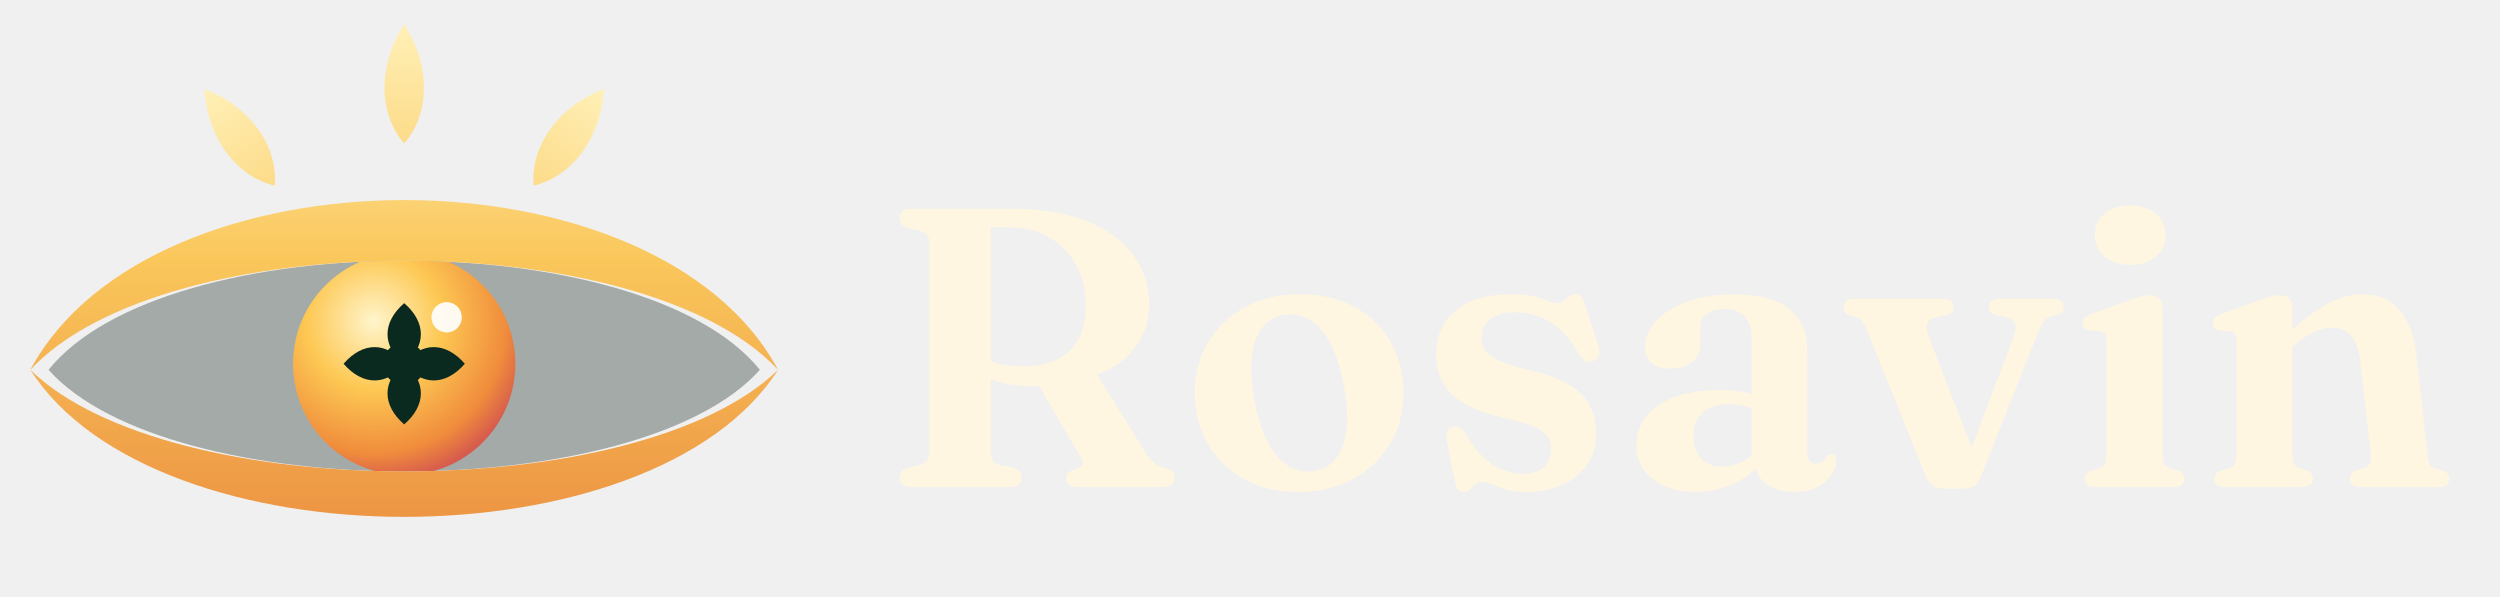
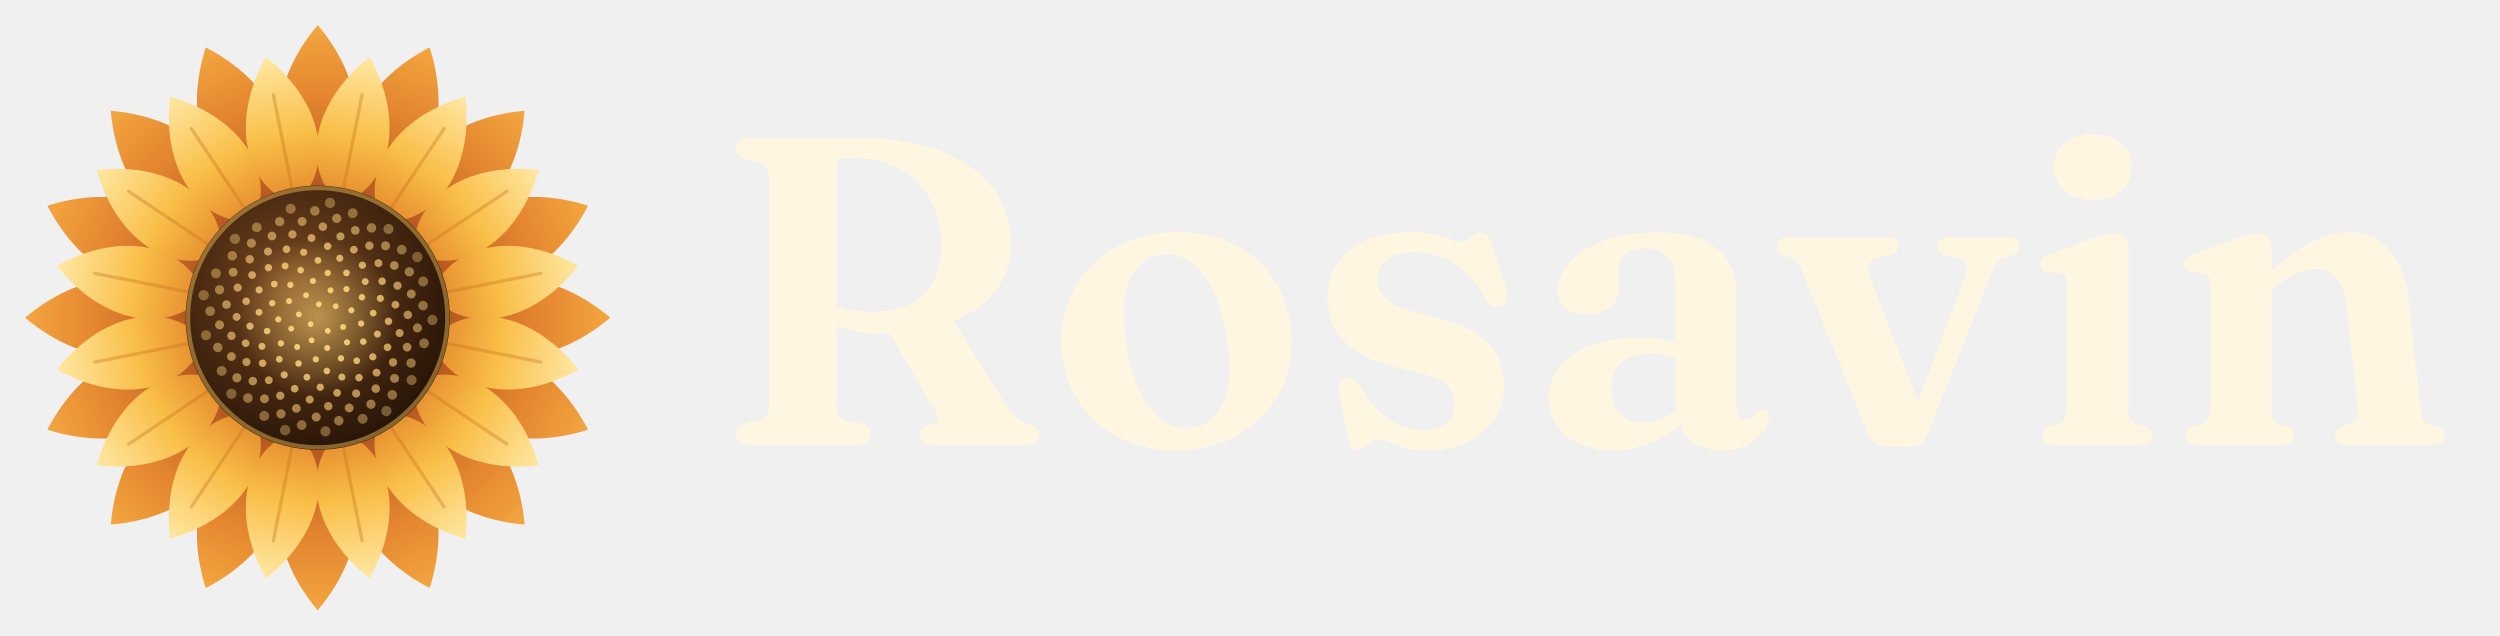
- <svg xmlns="http://www.w3.org/2000/svg" viewBox="0 0 1258 300" role="img" aria-label="Rosavin">
-   <g transform="translate(203.39 183.05) scale(0.50847)">
+ <svg xmlns="http://www.w3.org/2000/svg" viewBox="0 0 1141 290" role="img" aria-label="Rosavin">
+   <g transform="translate(145.00 145.00) scale(0.38158)">
    <defs>
-       <linearGradient id="rm-gold" x1="0" y1="-330" x2="0" y2="210" gradientUnits="userSpaceOnUse">
-         <stop offset="0" stop-color="#FFEFB5" />
-         <stop offset="0.42" stop-color="#FAC75B" />
-         <stop offset="1" stop-color="#EA8A3E" />
+       <linearGradient id="rm-back" x1="0" y1="-150" x2="0" y2="-350" gradientUnits="userSpaceOnUse">
+         <stop offset="0" stop-color="#B4561F" />
+         <stop offset="0.55" stop-color="#E3842F" />
+         <stop offset="1" stop-color="#F3A63F" />
      </linearGradient>
-       <radialGradient id="rm-iris" cx="-30" cy="-42" r="160" gradientUnits="userSpaceOnUse">
-         <stop offset="0" stop-color="#FFF5CC" />
-         <stop offset="0.42" stop-color="#FDC853" />
-         <stop offset="0.82" stop-color="#F08C3C" />
-         <stop offset="1" stop-color="#D65A4D" />
+       <linearGradient id="rm-front" x1="0" y1="-138" x2="0" y2="-318" gradientUnits="userSpaceOnUse">
+         <stop offset="0" stop-color="#E3872B" />
+         <stop offset="0.45" stop-color="#F9BE47" />
+         <stop offset="1" stop-color="#FFE8A3" />
+       </linearGradient>
+       <radialGradient id="rm-disc" cx="-30" cy="-40" r="198" gradientUnits="userSpaceOnUse">
+         <stop offset="0" stop-color="#7C4B22" />
+         <stop offset="0.55" stop-color="#4C2B12" />
+         <stop offset="1" stop-color="#2A1608" />
      </radialGradient>
-       <clipPath id="rm-opening">
-         <path d="M-352 6 C-236 -138 236 -138 352 6 C 232 140 -232 140 -352 6 Z" />
-       </clipPath>
+       <radialGradient id="rm-core" cx="0" cy="0" r="95" gradientUnits="userSpaceOnUse">
+         <stop offset="0" stop-color="#FFD978" stop-opacity="0.55" />
+         <stop offset="1" stop-color="#FFD978" stop-opacity="0" />
+       </radialGradient>
+       <path id="rm-pb" d="M0 -150 C60.8 -186 64 -274 0 -350 C-64 -274 -60.8 -186 0 -150Z" fill="url(#rm-back)" />
+       <g id="rm-pf">
+         <path d="M0 -138 C55.1 -170.4 58 -249.6 0 -318 C-58 -249.6 -55.1 -170.4 0 -138Z" fill="url(#rm-front)" />
+         <path d="M0 -156 L0 -272" stroke="#C66E1E" stroke-width="4" stroke-linecap="round" opacity="0.35" />
+       </g>
    </defs>
-     <path d="M-352 6 C-236 -138 236 -138 352 6 C 232 140 -232 140 -352 6 Z" fill="#03140D" fill-opacity="0.32" />
-     <g clip-path="url(#rm-opening)">
-       <circle r="110" fill="url(#rm-iris)" />
-       <g fill="#0A2A20">
-         <path id="rm-petal" d="M0 -60 C 22 -41 22 -17 0 0 C -22 -17 -22 -41 0 -60 Z" />
-         <use href="#rm-petal" transform="rotate(90)" />
-         <use href="#rm-petal" transform="rotate(180)" />
-         <use href="#rm-petal" transform="rotate(270)" />
-         <circle r="21" />
+     <g class="sf-back">
+       <use href="#rm-pb" transform="rotate(0)" />
+       <use href="#rm-pb" transform="rotate(22.5)" />
+       <use href="#rm-pb" transform="rotate(45)" />
+       <use href="#rm-pb" transform="rotate(67.5)" />
+       <use href="#rm-pb" transform="rotate(90)" />
+       <use href="#rm-pb" transform="rotate(112.5)" />
+       <use href="#rm-pb" transform="rotate(135)" />
+       <use href="#rm-pb" transform="rotate(157.5)" />
+       <use href="#rm-pb" transform="rotate(180)" />
+       <use href="#rm-pb" transform="rotate(202.5)" />
+       <use href="#rm-pb" transform="rotate(225)" />
+       <use href="#rm-pb" transform="rotate(247.5)" />
+       <use href="#rm-pb" transform="rotate(270)" />
+       <use href="#rm-pb" transform="rotate(292.5)" />
+       <use href="#rm-pb" transform="rotate(315)" />
+       <use href="#rm-pb" transform="rotate(337.5)" />
+     </g>
+     <g class="sf-front">
+       <use href="#rm-pf" transform="rotate(11.25)" />
+       <use href="#rm-pf" transform="rotate(33.75)" />
+       <use href="#rm-pf" transform="rotate(56.25)" />
+       <use href="#rm-pf" transform="rotate(78.75)" />
+       <use href="#rm-pf" transform="rotate(101.25)" />
+       <use href="#rm-pf" transform="rotate(123.75)" />
+       <use href="#rm-pf" transform="rotate(146.25)" />
+       <use href="#rm-pf" transform="rotate(168.75)" />
+       <use href="#rm-pf" transform="rotate(191.25)" />
+       <use href="#rm-pf" transform="rotate(213.75)" />
+       <use href="#rm-pf" transform="rotate(236.25)" />
+       <use href="#rm-pf" transform="rotate(258.75)" />
+       <use href="#rm-pf" transform="rotate(281.25)" />
+       <use href="#rm-pf" transform="rotate(303.75)" />
+       <use href="#rm-pf" transform="rotate(326.25)" />
+       <use href="#rm-pf" transform="rotate(348.75)" />
+     </g>
+     <g class="sf-disc">
+       <circle r="158" fill="url(#rm-disc)" />
+       <circle r="155" fill="none" stroke="#FAC75B" stroke-opacity="0.45" stroke-width="5" />
+       <g fill="#FFD27A">
+         <circle cx="-8.43" cy="7.72" r="3.42" opacity="0.95" />
+         <circle cx="1.41" cy="-16.1" r="3.44" opacity="0.94" />
+         <circle cx="12.05" cy="15.71" r="3.46" opacity="0.94" />
+         <circle cx="-22.51" cy="-3.98" r="3.47" opacity="0.93" />
+         <circle cx="21.57" cy="-13.72" r="3.49" opacity="0.93" />
+         <circle cx="-7.27" cy="27.04" r="3.51" opacity="0.93" />
+         <circle cx="-13.94" cy="-26.84" r="3.53" opacity="0.92" />
+         <circle cx="30.37" cy="11.09" r="3.55" opacity="0.92" />
+         <circle cx="-31.7" cy="13.08" r="3.57" opacity="0.91" />
+         <circle cx="15.32" cy="-32.74" r="3.59" opacity="0.91" />
+         <circle cx="11.35" cy="36.17" r="3.61" opacity="0.91" />
+         <circle cx="-34.26" cy="-19.85" r="3.62" opacity="0.9" />
+         <circle cx="40.25" cy="-8.85" r="3.64" opacity="0.9" />
+         <circle cx="-24.6" cy="34.99" r="3.66" opacity="0.89" />
+         <circle cx="-5.69" cy="-43.9" r="3.68" opacity="0.89" />
+         <circle cx="34.96" cy="29.47" r="3.7" opacity="0.89" />
+         <circle cx="-47.09" cy="1.95" r="3.72" opacity="0.88" />
+         <circle cx="34.38" cy="-34.21" r="3.74" opacity="0.88" />
+         <circle cx="-2.3" cy="49.77" r="3.75" opacity="0.87" />
+         <circle cx="-32.75" cy="-39.25" r="3.77" opacity="0.87" />
+         <circle cx="51.92" cy="6.99" r="3.79" opacity="0.87" />
+         <circle cx="-44.01" cy="30.62" r="3.81" opacity="0.86" />
+         <circle cx="12.03" cy="-53.48" r="3.83" opacity="0.86" />
+         <circle cx="27.84" cy="48.59" r="3.85" opacity="0.85" />
+         <circle cx="-54.45" cy="-17.37" r="3.87" opacity="0.85" />
+         <circle cx="52.91" cy="-24.45" r="3.89" opacity="0.85" />
+         <circle cx="-22.93" cy="54.79" r="3.9" opacity="0.84" />
+         <circle cx="-20.47" cy="-56.92" r="3.92" opacity="0.84" />
+         <circle cx="54.49" cy="28.64" r="3.94" opacity="0.83" />
+         <circle cx="-60.54" cy="15.96" r="3.96" opacity="0.83" />
+         <circle cx="34.42" cy="-53.53" r="3.98" opacity="0.83" />
+         <circle cx="10.95" cy="63.73" r="4" opacity="0.82" />
+         <circle cx="-51.92" cy="-40.21" r="4.02" opacity="0.82" />
+         <circle cx="66.43" cy="-5.5" r="4.03" opacity="0.81" />
+         <circle cx="-45.92" cy="49.64" r="4.05" opacity="0.81" />
+         <circle cx="0.33" cy="-68.58" r="4.07" opacity="0.81" />
+         <circle cx="46.72" cy="51.5" r="4.09" opacity="0.8" />
+         <circle cx="-70.16" cy="-6.5" r="4.11" opacity="0.8" />
+         <circle cx="56.86" cy="-43.16" r="4.13" opacity="0.79" />
+         <circle cx="-12.94" cy="71.13" r="4.15" opacity="0.79" />
+         <circle cx="-38.98" cy="-61.95" r="4.17" opacity="0.79" />
+         <circle cx="71.45" cy="19.58" r="4.18" opacity="0.78" />
+         <circle cx="-66.69" cy="34.22" r="4.2" opacity="0.78" />
+         <circle cx="26.36" cy="-71.1" r="4.22" opacity="0.77" />
+         <circle cx="28.91" cy="71.02" r="4.24" opacity="0.77" />
+         <circle cx="-70.06" cy="-33.2" r="4.26" opacity="0.77" />
+         <circle cx="74.89" cy="-23.09" r="4.28" opacity="0.76" />
+         <circle cx="-40.04" cy="68.33" r="4.3" opacity="0.76" />
+         <circle cx="-16.8" cy="-78.23" r="4.31" opacity="0.75" />
+         <circle cx="65.9" cy="46.81" r="4.33" opacity="0.75" />
+         <circle cx="-81.01" cy="10.1" r="4.35" opacity="0.75" />
+         <circle cx="53.43" cy="-62.77" r="4.37" opacity="0.74" />
+         <circle cx="3.03" cy="83.16" r="4.39" opacity="0.74" />
+         <circle cx="-58.96" cy="-59.83" r="4.41" opacity="0.73" />
+         <circle cx="84.66" cy="4.33" r="4.43" opacity="0.73" />
+         <circle cx="-65.94" cy="54.49" r="4.45" opacity="0.73" />
+         <circle cx="11.92" cy="-85.47" r="4.46" opacity="0.72" />
+         <circle cx="49.37" cy="71.7" r="4.48" opacity="0.72" />
+         <circle cx="-85.57" cy="-19.69" r="4.5" opacity="0.71" />
+         <circle cx="77.04" cy="-43.65" r="4.52" opacity="0.71" />
+         <circle cx="-27.55" cy="84.92" r="4.54" opacity="0.71" />
+         <circle cx="-37.35" cy="-81.89" r="4.56" opacity="0.7" />
+         <circle cx="83.52" cy="35.43" r="4.58" opacity="0.7" />
+         <circle cx="-86.2" cy="30.53" r="4.59" opacity="0.69" />
+         <circle cx="43.27" cy="-81.37" r="4.61" opacity="0.69" />
+         <circle cx="23.23" cy="89.91" r="4.63" opacity="0.69" />
+         <circle cx="-78.45" cy="-50.99" r="4.65" opacity="0.68" />
+         <circle cx="92.98" cy="-15.51" r="4.67" opacity="0.68" />
+         <circle cx="-58.5" cy="74.79" r="4.69" opacity="0.67" />
+         <circle cx="-7.43" cy="-95.35" r="4.71" opacity="0.67" />
+         <circle cx="70.38" cy="65.75" r="4.73" opacity="0.67" />
+         <circle cx="-96.99" cy="-0.95" r="4.74" opacity="0.66" />
+         <circle cx="72.66" cy="-65.27" r="4.76" opacity="0.66" />
+         <circle cx="-9.55" cy="97.87" r="4.78" opacity="0.65" />
+         <circle cx="-59.46" cy="-79.15" r="4.8" opacity="0.65" />
+         <circle cx="97.96" cy="18.31" r="4.82" opacity="0.65" />
+         <circle cx="-85.15" cy="53.01" r="4.84" opacity="0.64" />
+         <circle cx="27.16" cy="-97.23" r="4.86" opacity="0.64" />
+         <circle cx="45.95" cy="90.62" r="4.87" opacity="0.63" />
+         <circle cx="-95.69" cy="-36.01" r="4.89" opacity="0.63" />
+         <circle cx="95.47" cy="-38.32" r="4.91" opacity="0.63" />
+         <circle cx="-44.79" cy="93.32" r="4.93" opacity="0.62" />
+         <circle cx="-30.2" cy="-99.67" r="4.95" opacity="0.62" />
+         <circle cx="90.13" cy="53.41" r="4.97" opacity="0.61" />
+         <circle cx="-103.15" cy="21.62" r="4.99" opacity="0.61" />
+         <circle cx="61.81" cy="-86.12" r="5.01" opacity="0.61" />
+         <circle cx="12.67" cy="105.87" r="5.02" opacity="0.6" />
+         <circle cx="-81.32" cy="-69.9" r="5.04" opacity="0.6" />
+         <circle cx="107.79" cy="-3.4" r="5.06" opacity="0.59" />
+         <circle cx="-77.61" cy="75.74" r="5.08" opacity="0.59" />
+         <circle cx="6.1" cy="-108.87" r="5.1" opacity="0.59" />
+         <circle cx="69.42" cy="84.86" r="5.12" opacity="0.58" />
+         <circle cx="-109.1" cy="-15.76" r="5.14" opacity="0.58" />
+         <circle cx="91.59" cy="-62.41" r="5.15" opacity="0.57" />
+         <circle cx="-25.51" cy="108.45" r="5.17" opacity="0.57" />
+         <circle cx="-54.73" cy="-97.71" r="5.19" opacity="0.57" />
+         <circle cx="106.92" cy="35.26" r="5.21" opacity="0.56" />
+         <circle cx="-103.18" cy="46.46" r="5.23" opacity="0.56" />
+         <circle cx="44.93" cy="-104.49" r="5.25" opacity="0.55" />
+         <circle cx="37.64" cy="107.94" r="5.27" opacity="0.55" />
+         <circle cx="-101.16" cy="-54.43" r="5.29" opacity="0.55" />
+         <circle cx="111.92" cy="-28.34" r="5.3" opacity="0.54" />
+         <circle cx="-63.69" cy="96.96" r="5.32" opacity="0.54" />
+         <circle cx="-18.62" cy="-115.08" r="5.34" opacity="0.53" />
+         <circle cx="91.9" cy="72.62" r="5.36" opacity="0.53" />
+         <circle cx="-117.38" cy="8.57" r="5.38" opacity="0.53" />
+         <circle cx="81.14" cy="-86.01" r="5.4" opacity="0.52" />
+         <circle cx="-1.74" cy="118.78" r="5.42" opacity="0.52" />
+         <circle cx="-79.32" cy="-89.17" r="5.43" opacity="0.51" />
+         <circle cx="119.26" cy="12.23" r="5.45" opacity="0.51" />
+         <circle cx="-96.64" cy="71.87" r="5.47" opacity="0.51" />
+         <circle cx="22.81" cy="-118.8" r="5.49" opacity="0.5" />
+         <circle cx="63.71" cy="103.47" r="5.51" opacity="0.5" />
+         <circle cx="-117.39" cy="-33.41" r="5.53" opacity="0.49" />
+         <circle cx="109.6" cy="-54.9" r="5.55" opacity="0.49" />
+         <circle cx="-43.92" cy="115.01" r="5.57" opacity="0.49" />
+         <circle cx="-45.5" cy="-114.97" r="5.58" opacity="0.48" />
+         <circle cx="111.68" cy="54.27" r="5.6" opacity="0.48" />
+         <circle cx="-119.51" cy="35.58" r="5.62" opacity="0.47" />
+         <circle cx="64.36" cy="-107.41" r="5.64" opacity="0.47" />
+         <circle cx="25.2" cy="123.19" r="5.66" opacity="0.47" />
+         <circle cx="-102.21" cy="-74.12" r="5.68" opacity="0.46" />
+         <circle cx="125.95" cy="-14.45" r="5.7" opacity="0.46" />
+         <circle cx="-83.45" cy="96.12" r="5.71" opacity="0.45" />
+         <circle cx="-3.41" cy="-127.76" r="5.73" opacity="0.45" />
+         <circle cx="89.17" cy="92.27" r="5.75" opacity="0.45" />
+         <circle cx="-128.58" cy="-7.83" r="5.77" opacity="0.44" />
+         <circle cx="100.5" cy="-81.4" r="5.79" opacity="0.44" />
+         <circle cx="-19.19" cy="128.4" r="5.81" opacity="0.43" />
+         <circle cx="-72.86" cy="-108.06" r="5.83" opacity="0.43" />
+         <circle cx="127.21" cy="30.58" r="5.85" opacity="0.43" />
+         <circle cx="-114.89" cy="63.62" r="5.86" opacity="0.42" />
+         <circle cx="41.9" cy="-124.99" r="5.88" opacity="0.42" />
+         <circle cx="53.74" cy="120.92" r="5.9" opacity="0.41" />
+         <circle cx="-121.76" cy="-53.06" r="5.92" opacity="0.41" />
+         <circle cx="126.09" cy="-43.28" r="5.94" opacity="0.41" />
+         <circle cx="-63.97" cy="117.51" r="5.96" opacity="0.4" />
+         <circle cx="-32.32" cy="-130.33" r="5.98" opacity="0.4" />
+         <circle cx="112.28" cy="74.54" r="5.99" opacity="0.39" />
+         <circle cx="-133.62" cy="20.96" r="6.01" opacity="0.39" />
+         <circle cx="84.67" cy="-106.09" r="6.03" opacity="0.39" />
+         <circle cx="9.26" cy="135.9" r="6.05" opacity="0.38" />
+         <circle cx="-98.97" cy="-94.28" r="6.07" opacity="0.38" />
+         <circle cx="137.15" cy="2.68" r="6.09" opacity="0.37" />
+         <circle cx="-103.29" cy="90.98" r="6.11" opacity="0.37" />
+         <circle cx="14.76" cy="-137.33" r="6.13" opacity="0.37" />
+         <circle cx="82.16" cy="111.61" r="6.14" opacity="0.36" />
+         <circle cx="-136.44" cy="-26.89" r="6.16" opacity="0.36" />
+         <circle cx="119.17" cy="-72.58" r="6.18" opacity="0.35" />
+         <circle cx="-38.97" cy="134.47" r="6.2" opacity="0.35" />
      </g>
-       <circle cx="42" cy="-46" r="15" fill="#FFFFFF" opacity="0.92" />
-     </g>
-     <g fill="url(#rm-gold)">
-       <path id="rm-ray" d="M0 -218 C 26 -248 26 -296 0 -336 C -26 -296 -26 -248 0 -218 Z" />
-       <use href="#rm-ray" transform="rotate(-36)" />
-       <use href="#rm-ray" transform="rotate(36)" />
-       <path d="M-370 6 C-250 -218 250 -218 370 6 C 236 -138 -236 -138 -370 6 Z" />
-       <path d="M-370 6 C-246 200 246 200 370 6 C 232 140 -232 140 -370 6 Z" />
+       <circle r="95" fill="url(#rm-core)" />
    </g>
  </g>
-   <path transform="translate(442.38 245.05)" fill="#FFF6E2" d="M135.9 -91.9L135.9 -91.9Q135.9 -82.3 131.6 -74.5Q127.3 -66.7 119.4 -61.45Q111.5 -56.2 100.6 -54.2L100.6 -54.2Q96.6 -53.5 93.15 -52.7Q89.7 -51.9 86.2 -51.3Q82.7 -50.7 78.4 -50.7L78.4 -50.7Q72.2 -50.7 66.55 -51.55Q60.9 -52.4 56.2 -54.05Q51.5 -55.7 48 -58L48 -58L48.6 -67Q51.4 -65 55.25 -63.55Q59.1 -62.1 63.65 -61.4Q68.2 -60.7 73.2 -60.7L73.2 -60.7Q87.7 -60.7 95.85 -68.5Q104 -76.3 104 -91.5L104 -91.5Q104 -102.9 99.15 -111.75Q94.3 -120.6 85.55 -125.65Q76.8 -130.7 65 -130.7L65 -130.7L56.2 -130.7L56.2 -16.7Q56.2 -14.5 57.3 -13.1Q58.4 -11.7 60.6 -11L60.6 -11L67.5 -9.7Q69.9 -8.8 70.8 -7.65Q71.7 -6.5 71.7 -4.6L71.7 -4.6Q71.7 0 65.7 0L65.7 0L16.4 0Q13.3 0 11.85 -1.25Q10.4 -2.5 10.4 -4.6L10.4 -4.6Q10.4 -8.4 14.6 -9.7L14.6 -9.7L20.3 -11Q22.7 -11.7 24 -13.1Q25.3 -14.5 25.3 -16.7L25.3 -16.7L25.3 -123.3Q25.3 -125.5 24 -126.9Q22.7 -128.3 20.3 -129L20.3 -129L14.6 -130.3Q10.4 -131.6 10.4 -135.4L10.4 -135.4Q10.4 -137.6 11.85 -138.8Q13.3 -140 16.4 -140L16.4 -140L66.1 -140Q88.6 -140 104.15 -133.85Q119.7 -127.7 127.8 -116.85Q135.9 -106 135.9 -91.9M101.2 -15.4L78.2 -54.8L108.5 -58.3L134.4 -16.8Q136.3 -13.9 138.25 -12.3Q140.2 -10.7 143.5 -9.7L143.5 -9.7Q146.6 -8.8 147.7 -7.65Q148.8 -6.5 148.8 -4.6L148.8 -4.6Q148.8 -2.5 147.25 -1.25Q145.7 0 142.6 0L142.6 0L100 0Q94.1 0 94.1 -4.6L94.1 -4.6Q94.1 -5.9 94.8 -6.8Q95.5 -7.7 97 -8.4L97 -8.4L99.9 -9.2Q102.1 -10.1 102.4 -11.5Q102.7 -12.9 101.2 -15.4L101.2 -15.4 M211.8 -97L211.8 -97Q227.3 -97 239 -90.7Q250.7 -84.4 257.25 -73.15Q263.8 -61.9 263.8 -47L263.8 -47Q263.8 -32.9 257.05 -21.7Q250.3 -10.5 238.4 -4Q226.5 2.5 210.8 2.5L210.8 2.5Q195.4 2.5 183.75 -3.9Q172.1 -10.3 165.5 -21.55Q158.9 -32.8 158.9 -47.5L158.9 -47.5Q158.9 -61.8 165.65 -72.95Q172.4 -84.1 184.3 -90.55Q196.2 -97 211.8 -97M218.9 -8L218.9 -8Q225.7 -9 229.85 -14.25Q234 -19.5 235.15 -28.7Q236.3 -37.9 233.9 -50.8L233.9 -50.8Q231.6 -63.7 227.2 -72.05Q222.8 -80.4 216.8 -84.1Q210.8 -87.8 203.8 -86.6L203.8 -86.6Q196.9 -85.5 192.75 -80.25Q188.6 -75 187.55 -65.85Q186.5 -56.7 188.8 -43.7L188.8 -43.7Q191.1 -30.9 195.5 -22.55Q199.9 -14.2 205.9 -10.5Q211.9 -6.8 218.9 -8 M323.8 -6.6L323.8 -6.6Q330.7 -6.6 334.45 -10.05Q338.2 -13.5 338.2 -18.7L338.2 -18.7Q338.2 -22 336.75 -24.7Q335.3 -27.4 331.15 -29.6Q327 -31.8 319.1 -33.7L319.1 -33.7Q303.7 -36.8 295.25 -41.6Q286.8 -46.4 283.55 -52.75Q280.3 -59.1 280.3 -66.7L280.3 -66.7Q280.3 -80.6 290.15 -88.8Q300 -97 318.6 -97L318.6 -97Q325.3 -97 329.55 -95.9Q333.8 -94.8 336.5 -93.65Q339.2 -92.5 341.3 -92.5L341.3 -92.5Q343.5 -92.5 344.65 -93.65Q345.8 -94.8 346.95 -95.9Q348.1 -97 350.2 -97L350.2 -97Q351.7 -97 352.9 -96.05Q354.1 -95.1 354.9 -92.4L354.9 -92.4L361.5 -72.3Q362.7 -68.8 362.25 -66.6Q361.8 -64.4 359.5 -63.5L359.5 -63.5Q357.2 -62.6 355.55 -63.45Q353.9 -64.3 352.3 -66.6L352.3 -66.6Q347.9 -74.5 342.75 -79.15Q337.6 -83.8 331.95 -85.85Q326.3 -87.9 320.2 -87.9L320.2 -87.9Q311.7 -87.9 307.4 -84.45Q303.1 -81 303.1 -75.1L303.1 -75.1Q303.1 -71.6 304.9 -68.8Q306.7 -66 311.65 -63.65Q316.6 -61.3 325.8 -59.1L325.8 -59.1Q338.9 -56.3 346.5 -51.85Q354.1 -47.4 357.45 -41.15Q360.8 -34.9 360.8 -26.5L360.8 -26.5Q360.8 -17.9 356.35 -11.35Q351.9 -4.8 343.95 -1.15Q336 2.5 325.6 2.5L325.6 2.5Q319 2.5 315.05 1.2Q311.1 -0.1 308.55 -1.35Q306 -2.6 303.6 -2.6L303.6 -2.6Q301.4 -2.6 299.95 -1.35Q298.5 -0.1 297.2 1.2Q295.9 2.5 294 2.5L294 2.5Q292.5 2.5 291.45 1.4Q290.4 0.3 289.9 -2.3L289.9 -2.3L286 -21.4Q285.3 -25.4 285.75 -27.35Q286.2 -29.3 288.3 -30.1L288.3 -30.1Q290.5 -31 292.2 -29.95Q293.9 -28.9 295.6 -26.1L295.6 -26.1Q301.8 -15.6 309.05 -11.1Q316.3 -6.6 323.8 -6.6 M441 -12.7L441 -12.7L441 -14.8L439.1 -15.2L439.1 -74.9Q439.1 -81.9 435.55 -85.75Q432 -89.6 425.5 -89.6L425.5 -89.6Q419.6 -89.6 416.4 -87.1Q413.2 -84.6 413.2 -80.9L413.2 -80.9L413.2 -72.1Q413.2 -66.1 409.2 -62.85Q405.2 -59.6 397.9 -59.6L397.9 -59.6Q391.7 -59.6 388.5 -62.55Q385.3 -65.5 385.3 -70.6L385.3 -70.6Q385.3 -76.9 390.5 -82.95Q395.7 -89 405.8 -92.95Q415.9 -96.9 430.7 -96.9L430.7 -96.9Q449.1 -96.9 458.05 -89.45Q467 -82 467 -69.3L467 -69.3L467 -17.3Q467 -14.5 468.15 -13.1Q469.3 -11.7 471.4 -11.7L471.4 -11.7Q473.6 -11.7 474.7 -12.75Q475.8 -13.8 476.6 -14.9L476.6 -14.9Q477.1 -15.6 477.7 -16.05Q478.3 -16.5 479.2 -16.5L479.2 -16.5Q480.4 -16.5 481 -15.6Q481.6 -14.7 481.6 -13.2L481.6 -13.2Q481.6 -9.8 479.25 -6.2Q476.9 -2.6 472.25 -0.05Q467.6 2.5 460.6 2.5L460.6 2.5Q451.7 2.5 446.35 -1.55Q441 -5.6 441 -12.7M381.1 -20.9L381.1 -20.9Q381.1 -33.4 392.25 -41.1Q403.4 -48.8 423.4 -48.8L423.4 -48.8Q429.9 -48.8 435.15 -47.7Q440.4 -46.6 444.2 -44.7L444.2 -44.7L442 -38.3Q438.6 -39.9 435.05 -40.8Q431.5 -41.7 427.4 -41.7L427.4 -41.7Q419.1 -41.7 414.45 -37.45Q409.8 -33.2 409.8 -25.7L409.8 -25.7Q409.8 -18.2 413.75 -14.2Q417.7 -10.2 424 -10.2L424 -10.2Q429.4 -10.2 434.35 -12.65Q439.3 -15.1 442.7 -19.5L442.7 -19.5L444.9 -13.8Q439.4 -6 430.15 -1.75Q420.9 2.5 410.5 2.5L410.5 2.5Q397.4 2.5 389.25 -4Q381.1 -10.5 381.1 -20.9 M545.6 0.8L545.6 0.8L535.4 0.8Q532.3 0.8 530.15 -0.8Q528 -2.4 526.6 -5.7L526.6 -5.7L497.2 -78.6Q495.6 -82.4 494.55 -83.7Q493.5 -85 492 -85.4L492 -85.4L488.8 -86.3Q486.9 -86.9 486.1 -87.9Q485.3 -88.9 485.3 -90.5L485.3 -90.5Q485.3 -92.5 486.75 -93.6Q488.2 -94.7 490.6 -94.7L490.6 -94.7L535.4 -94.7Q540.7 -94.7 540.7 -90.5L540.7 -90.5Q540.7 -88.9 539.8 -87.9Q538.9 -86.9 536.6 -86.4L536.6 -86.4L532.9 -85.7Q528.3 -84.7 527.4 -82.3Q526.5 -79.9 528.8 -73.9L528.8 -73.9L552.3 -13.3L546 -9.8L570.3 -73.9Q572.6 -79.9 571.65 -82.3Q570.7 -84.7 566.2 -85.7L566.2 -85.7L562.4 -86.4Q560.3 -86.9 559.35 -87.9Q558.4 -88.9 558.4 -90.5L558.4 -90.5Q558.4 -92.5 559.8 -93.6Q561.2 -94.7 563.6 -94.7L563.6 -94.7L590.8 -94.7Q593.3 -94.7 594.7 -93.6Q596.1 -92.5 596.1 -90.5L596.1 -90.5Q596.1 -89.1 595.3 -88.05Q594.5 -87 592.3 -86.4L592.3 -86.4L589.2 -85.7Q587.3 -85.2 585.75 -82.8Q584.2 -80.4 581.9 -74.6L581.9 -74.6L554.3 -5.1Q553 -1.6 550.7 -0.4Q548.4 0.8 545.6 0.8 M645.8 -90.2L645.8 -90.2L645.8 -16Q645.8 -12.9 646.65 -11.45Q647.5 -10 649.3 -9.4L649.3 -9.4L653.1 -8.4Q655 -7.8 655.9 -6.75Q656.8 -5.7 656.8 -4.1L656.8 -4.1Q656.8 -2.2 655.5 -1.1Q654.2 0 651.3 0L651.3 0L611.9 0Q609.1 0 607.8 -1.1Q606.5 -2.2 606.5 -4.1L606.5 -4.1Q606.5 -5.6 607.4 -6.65Q608.3 -7.7 610.2 -8.4L610.2 -8.4L614.1 -9.4Q615.9 -10.1 616.75 -11.5Q617.6 -12.9 617.6 -16L617.6 -16L617.6 -73.3Q617.6 -75.9 616.85 -77Q616.1 -78.1 614.4 -78.4L614.4 -78.4L609.1 -78.8Q607.3 -79.2 606.5 -80.1Q605.7 -81 605.7 -82.4L605.7 -82.4Q605.7 -84.1 606.65 -85.1Q607.6 -86.1 610.3 -87.1L610.3 -87.1L628.9 -93.9Q632.8 -95.3 635.15 -95.9Q637.5 -96.5 639.1 -96.5L639.1 -96.5Q642.5 -96.5 644.15 -94.75Q645.8 -93 645.8 -90.2M629.5 -111.8L629.5 -111.8Q621.5 -111.8 616.65 -115.95Q611.8 -120.1 611.8 -126.8L611.8 -126.8Q611.8 -133.5 616.65 -137.55Q621.5 -141.6 629.5 -141.6L629.5 -141.6Q637.6 -141.6 642.45 -137.55Q647.3 -133.5 647.3 -126.8L647.3 -126.8Q647.3 -120.1 642.45 -115.95Q637.6 -111.8 629.5 -111.8 M711.1 -90.2L711.1 -90.2L711.1 -16Q711.1 -12.9 712 -11.5Q712.9 -10.1 714.7 -9.4L714.7 -9.4L718.3 -8.4Q721.5 -7.1 721.5 -4.4L721.5 -4.4Q721.5 0 715.9 0L715.9 0L677.3 0Q674.5 0 673.2 -1.1Q671.9 -2.2 671.9 -4.1L671.9 -4.1Q671.9 -5.6 672.75 -6.65Q673.6 -7.7 675.5 -8.4L675.5 -8.4L679.5 -9.4Q681.3 -10.1 682.15 -11.5Q683 -12.9 683 -16L683 -16L683 -73.3Q683 -75.9 682.25 -77Q681.5 -78.1 679.8 -78.4L679.8 -78.4L674.5 -78.8Q672.7 -79.2 671.9 -80.1Q671.1 -81 671.1 -82.4L671.1 -82.4Q671.1 -84.1 672.05 -85.1Q673 -86.1 675.7 -87.1L675.7 -87.1L694.3 -93.9Q698.1 -95.3 700.4 -95.9Q702.7 -96.5 704.8 -96.5L704.8 -96.5Q707.9 -96.5 709.5 -94.75Q711.1 -93 711.1 -90.2M712.1 -71.4L708.1 -67.9L703.5 -72.6L707.4 -76.1Q720 -87.4 729 -92.2Q738 -97 746.1 -97L746.1 -97Q758.4 -97 765.2 -88.75Q772 -80.5 773.5 -66.8L773.5 -66.8L779.1 -16.3Q779.4 -13 780.2 -11.5Q781 -10 782.9 -9.4L782.9 -9.4L786.4 -8.4Q788.3 -7.7 789.2 -6.65Q790.1 -5.6 790.1 -4.1L790.1 -4.1Q790.1 -2.2 788.8 -1.1Q787.5 0 784.6 0L784.6 0L745.6 0Q740.1 0 740.1 -4.4L740.1 -4.4Q740.1 -7.1 743.2 -8.4L743.2 -8.4L747 -9.4Q748.9 -10.1 749.95 -11.6Q751 -13.1 750.6 -16.3L750.6 -16.3L745.4 -62.7Q744.4 -71.4 740.95 -75.8Q737.5 -80.2 730.8 -80.2L730.8 -80.2Q726.6 -80.2 721.95 -78Q717.3 -75.8 712.1 -71.4L712.1 -71.4" />
+   <path transform="translate(325.60 203.00)" fill="#FFF6E2" d="M135.9 -91.9L135.9 -91.9Q135.9 -82.3 131.6 -74.5Q127.3 -66.7 119.4 -61.45Q111.5 -56.2 100.6 -54.2L100.6 -54.2Q96.6 -53.5 93.15 -52.7Q89.7 -51.9 86.2 -51.3Q82.7 -50.7 78.4 -50.7L78.4 -50.7Q72.2 -50.7 66.55 -51.55Q60.9 -52.4 56.2 -54.05Q51.5 -55.7 48 -58L48 -58L48.6 -67Q51.4 -65 55.25 -63.55Q59.1 -62.1 63.65 -61.4Q68.2 -60.7 73.2 -60.7L73.2 -60.7Q87.7 -60.7 95.85 -68.5Q104 -76.3 104 -91.5L104 -91.5Q104 -102.9 99.15 -111.75Q94.3 -120.6 85.55 -125.65Q76.8 -130.7 65 -130.7L65 -130.7L56.2 -130.7L56.2 -16.7Q56.2 -14.5 57.3 -13.1Q58.4 -11.7 60.6 -11L60.6 -11L67.5 -9.7Q69.9 -8.8 70.8 -7.65Q71.7 -6.5 71.7 -4.6L71.7 -4.6Q71.7 0 65.7 0L65.7 0L16.4 0Q13.3 0 11.85 -1.25Q10.4 -2.5 10.4 -4.6L10.4 -4.6Q10.4 -8.4 14.6 -9.7L14.6 -9.7L20.3 -11Q22.7 -11.7 24 -13.1Q25.3 -14.5 25.3 -16.7L25.3 -16.7L25.3 -123.3Q25.3 -125.5 24 -126.9Q22.7 -128.3 20.3 -129L20.3 -129L14.6 -130.3Q10.4 -131.6 10.4 -135.4L10.4 -135.4Q10.4 -137.6 11.85 -138.8Q13.3 -140 16.4 -140L16.4 -140L66.1 -140Q88.6 -140 104.15 -133.85Q119.7 -127.7 127.8 -116.85Q135.9 -106 135.9 -91.9M101.2 -15.4L78.2 -54.8L108.5 -58.3L134.4 -16.8Q136.3 -13.9 138.25 -12.3Q140.2 -10.7 143.5 -9.7L143.5 -9.7Q146.6 -8.8 147.7 -7.65Q148.8 -6.5 148.8 -4.6L148.8 -4.6Q148.8 -2.5 147.25 -1.25Q145.7 0 142.6 0L142.6 0L100 0Q94.1 0 94.1 -4.6L94.1 -4.6Q94.1 -5.9 94.8 -6.8Q95.5 -7.7 97 -8.4L97 -8.4L99.9 -9.2Q102.1 -10.1 102.4 -11.5Q102.7 -12.9 101.2 -15.4L101.2 -15.4 M211.8 -97L211.8 -97Q227.3 -97 239 -90.7Q250.7 -84.4 257.25 -73.15Q263.8 -61.9 263.8 -47L263.8 -47Q263.8 -32.9 257.05 -21.7Q250.3 -10.5 238.4 -4Q226.5 2.5 210.8 2.5L210.8 2.5Q195.4 2.5 183.75 -3.9Q172.1 -10.3 165.5 -21.55Q158.9 -32.8 158.9 -47.5L158.9 -47.5Q158.9 -61.8 165.65 -72.95Q172.4 -84.1 184.3 -90.55Q196.2 -97 211.8 -97M218.9 -8L218.9 -8Q225.7 -9 229.85 -14.25Q234 -19.5 235.15 -28.7Q236.3 -37.9 233.9 -50.8L233.9 -50.8Q231.6 -63.7 227.2 -72.05Q222.8 -80.4 216.8 -84.1Q210.8 -87.8 203.8 -86.6L203.8 -86.6Q196.9 -85.5 192.75 -80.25Q188.6 -75 187.55 -65.85Q186.5 -56.7 188.8 -43.7L188.8 -43.7Q191.1 -30.9 195.5 -22.55Q199.9 -14.2 205.9 -10.5Q211.9 -6.8 218.9 -8 M323.8 -6.6L323.8 -6.6Q330.7 -6.6 334.45 -10.05Q338.2 -13.5 338.2 -18.7L338.2 -18.7Q338.2 -22 336.75 -24.7Q335.3 -27.4 331.15 -29.6Q327 -31.8 319.1 -33.7L319.1 -33.7Q303.7 -36.8 295.25 -41.6Q286.8 -46.4 283.55 -52.75Q280.3 -59.1 280.3 -66.7L280.3 -66.7Q280.3 -80.6 290.15 -88.8Q300 -97 318.6 -97L318.6 -97Q325.3 -97 329.55 -95.9Q333.8 -94.8 336.5 -93.65Q339.2 -92.5 341.3 -92.5L341.3 -92.5Q343.5 -92.5 344.65 -93.65Q345.8 -94.8 346.95 -95.9Q348.1 -97 350.2 -97L350.2 -97Q351.7 -97 352.9 -96.05Q354.1 -95.1 354.9 -92.4L354.9 -92.4L361.5 -72.3Q362.7 -68.8 362.25 -66.6Q361.8 -64.4 359.5 -63.5L359.5 -63.5Q357.2 -62.6 355.55 -63.45Q353.9 -64.3 352.3 -66.6L352.3 -66.6Q347.9 -74.5 342.75 -79.15Q337.6 -83.8 331.95 -85.85Q326.3 -87.9 320.2 -87.9L320.2 -87.9Q311.7 -87.9 307.4 -84.45Q303.1 -81 303.1 -75.1L303.1 -75.1Q303.1 -71.6 304.9 -68.8Q306.7 -66 311.65 -63.65Q316.6 -61.3 325.8 -59.1L325.8 -59.1Q338.9 -56.3 346.5 -51.85Q354.1 -47.4 357.45 -41.15Q360.8 -34.9 360.8 -26.5L360.8 -26.5Q360.8 -17.9 356.35 -11.35Q351.9 -4.8 343.95 -1.15Q336 2.5 325.6 2.5L325.6 2.5Q319 2.5 315.05 1.2Q311.1 -0.1 308.55 -1.35Q306 -2.6 303.6 -2.6L303.6 -2.6Q301.4 -2.6 299.95 -1.35Q298.5 -0.1 297.2 1.2Q295.9 2.5 294 2.5L294 2.5Q292.5 2.5 291.45 1.4Q290.4 0.3 289.9 -2.3L289.9 -2.3L286 -21.4Q285.3 -25.4 285.75 -27.35Q286.2 -29.3 288.3 -30.1L288.3 -30.1Q290.5 -31 292.2 -29.95Q293.9 -28.9 295.6 -26.1L295.6 -26.1Q301.8 -15.6 309.05 -11.1Q316.3 -6.6 323.8 -6.6 M441 -12.7L441 -12.7L441 -14.8L439.1 -15.2L439.1 -74.9Q439.1 -81.9 435.55 -85.75Q432 -89.6 425.5 -89.6L425.5 -89.6Q419.6 -89.6 416.4 -87.1Q413.2 -84.6 413.2 -80.9L413.2 -80.9L413.2 -72.1Q413.2 -66.1 409.2 -62.85Q405.2 -59.6 397.9 -59.6L397.9 -59.6Q391.7 -59.6 388.5 -62.55Q385.3 -65.5 385.3 -70.6L385.3 -70.6Q385.3 -76.9 390.5 -82.95Q395.7 -89 405.8 -92.95Q415.9 -96.9 430.7 -96.9L430.7 -96.9Q449.1 -96.9 458.05 -89.45Q467 -82 467 -69.3L467 -69.3L467 -17.3Q467 -14.5 468.15 -13.1Q469.3 -11.7 471.4 -11.7L471.4 -11.7Q473.6 -11.7 474.7 -12.75Q475.8 -13.8 476.6 -14.9L476.6 -14.9Q477.1 -15.6 477.7 -16.05Q478.3 -16.5 479.2 -16.5L479.2 -16.5Q480.4 -16.5 481 -15.6Q481.6 -14.7 481.6 -13.2L481.6 -13.2Q481.6 -9.8 479.25 -6.2Q476.9 -2.6 472.25 -0.05Q467.6 2.5 460.6 2.5L460.6 2.5Q451.7 2.5 446.35 -1.55Q441 -5.6 441 -12.7M381.1 -20.9L381.1 -20.9Q381.1 -33.4 392.25 -41.1Q403.4 -48.8 423.4 -48.8L423.4 -48.8Q429.9 -48.8 435.15 -47.7Q440.4 -46.6 444.2 -44.7L444.2 -44.7L442 -38.3Q438.6 -39.9 435.05 -40.8Q431.5 -41.7 427.4 -41.7L427.4 -41.7Q419.1 -41.7 414.45 -37.45Q409.8 -33.2 409.8 -25.7L409.8 -25.7Q409.8 -18.2 413.75 -14.2Q417.7 -10.2 424 -10.2L424 -10.2Q429.4 -10.2 434.35 -12.65Q439.3 -15.1 442.7 -19.5L442.7 -19.5L444.9 -13.8Q439.4 -6 430.15 -1.75Q420.9 2.5 410.5 2.5L410.5 2.5Q397.4 2.5 389.25 -4Q381.1 -10.5 381.1 -20.9 M545.6 0.8L545.6 0.8L535.4 0.8Q532.3 0.8 530.15 -0.8Q528 -2.4 526.6 -5.7L526.6 -5.7L497.2 -78.6Q495.6 -82.4 494.55 -83.7Q493.5 -85 492 -85.4L492 -85.4L488.8 -86.3Q486.9 -86.9 486.1 -87.9Q485.3 -88.9 485.3 -90.5L485.3 -90.5Q485.3 -92.5 486.75 -93.6Q488.2 -94.7 490.6 -94.7L490.6 -94.7L535.4 -94.7Q540.7 -94.7 540.7 -90.5L540.7 -90.5Q540.7 -88.9 539.8 -87.9Q538.9 -86.9 536.6 -86.4L536.6 -86.4L532.9 -85.7Q528.3 -84.7 527.4 -82.3Q526.5 -79.9 528.8 -73.9L528.8 -73.9L552.3 -13.3L546 -9.8L570.3 -73.9Q572.6 -79.9 571.65 -82.3Q570.7 -84.7 566.2 -85.7L566.2 -85.7L562.4 -86.4Q560.3 -86.9 559.35 -87.9Q558.4 -88.9 558.4 -90.5L558.4 -90.5Q558.4 -92.5 559.8 -93.6Q561.2 -94.7 563.6 -94.7L563.6 -94.7L590.8 -94.7Q593.3 -94.7 594.7 -93.6Q596.1 -92.5 596.1 -90.5L596.1 -90.5Q596.1 -89.1 595.3 -88.05Q594.5 -87 592.3 -86.4L592.3 -86.4L589.2 -85.7Q587.3 -85.2 585.75 -82.8Q584.2 -80.4 581.9 -74.6L581.9 -74.6L554.3 -5.1Q553 -1.6 550.7 -0.4Q548.4 0.8 545.6 0.8 M645.8 -90.2L645.8 -90.2L645.8 -16Q645.8 -12.9 646.65 -11.45Q647.5 -10 649.3 -9.4L649.3 -9.4L653.1 -8.4Q655 -7.8 655.9 -6.75Q656.8 -5.7 656.8 -4.1L656.8 -4.1Q656.8 -2.2 655.5 -1.1Q654.2 0 651.3 0L651.3 0L611.9 0Q609.1 0 607.8 -1.1Q606.5 -2.2 606.5 -4.1L606.5 -4.1Q606.5 -5.6 607.4 -6.65Q608.3 -7.7 610.2 -8.4L610.2 -8.4L614.1 -9.4Q615.9 -10.1 616.75 -11.5Q617.6 -12.9 617.6 -16L617.6 -16L617.6 -73.3Q617.6 -75.9 616.85 -77Q616.1 -78.1 614.4 -78.4L614.4 -78.4L609.1 -78.8Q607.3 -79.2 606.5 -80.1Q605.7 -81 605.7 -82.4L605.7 -82.4Q605.7 -84.1 606.65 -85.1Q607.6 -86.1 610.3 -87.1L610.3 -87.1L628.9 -93.9Q632.8 -95.3 635.15 -95.9Q637.5 -96.5 639.1 -96.5L639.1 -96.5Q642.5 -96.5 644.15 -94.75Q645.8 -93 645.8 -90.2M629.5 -111.8L629.5 -111.8Q621.5 -111.8 616.65 -115.95Q611.8 -120.1 611.8 -126.8L611.8 -126.8Q611.8 -133.5 616.65 -137.55Q621.5 -141.6 629.5 -141.6L629.5 -141.6Q637.6 -141.6 642.45 -137.55Q647.3 -133.5 647.3 -126.8L647.3 -126.8Q647.3 -120.1 642.45 -115.95Q637.6 -111.8 629.5 -111.8 M711.1 -90.2L711.1 -90.2L711.1 -16Q711.1 -12.9 712 -11.5Q712.9 -10.1 714.7 -9.4L714.7 -9.4L718.3 -8.4Q721.5 -7.1 721.5 -4.4L721.5 -4.4Q721.5 0 715.9 0L715.9 0L677.3 0Q674.5 0 673.2 -1.1Q671.9 -2.2 671.9 -4.1L671.9 -4.1Q671.9 -5.6 672.75 -6.65Q673.6 -7.7 675.5 -8.4L675.5 -8.4L679.5 -9.4Q681.3 -10.1 682.15 -11.5Q683 -12.9 683 -16L683 -16L683 -73.3Q683 -75.9 682.25 -77Q681.5 -78.1 679.8 -78.4L679.8 -78.4L674.5 -78.8Q672.7 -79.2 671.9 -80.1Q671.1 -81 671.1 -82.4L671.1 -82.4Q671.1 -84.1 672.05 -85.1Q673 -86.1 675.7 -87.1L675.7 -87.1L694.3 -93.9Q698.1 -95.3 700.4 -95.9Q702.7 -96.5 704.8 -96.5L704.8 -96.5Q707.9 -96.5 709.5 -94.75Q711.1 -93 711.1 -90.2M712.1 -71.4L708.1 -67.9L703.5 -72.6L707.4 -76.1Q720 -87.4 729 -92.2Q738 -97 746.1 -97L746.1 -97Q758.4 -97 765.2 -88.75Q772 -80.5 773.5 -66.8L773.5 -66.8L779.1 -16.3Q779.4 -13 780.2 -11.5Q781 -10 782.9 -9.4L782.9 -9.4L786.4 -8.4Q788.3 -7.7 789.2 -6.65Q790.1 -5.6 790.1 -4.1L790.1 -4.1Q790.1 -2.2 788.8 -1.1Q787.5 0 784.6 0L784.6 0L745.6 0Q740.1 0 740.1 -4.4L740.1 -4.4Q740.1 -7.1 743.2 -8.4L743.2 -8.4L747 -9.4Q748.9 -10.1 749.95 -11.6Q751 -13.1 750.6 -16.3L750.6 -16.3L745.4 -62.7Q744.4 -71.4 740.95 -75.8Q737.5 -80.2 730.8 -80.2L730.8 -80.2Q726.6 -80.2 721.95 -78Q717.3 -75.8 712.1 -71.4L712.1 -71.4" />
</svg>
